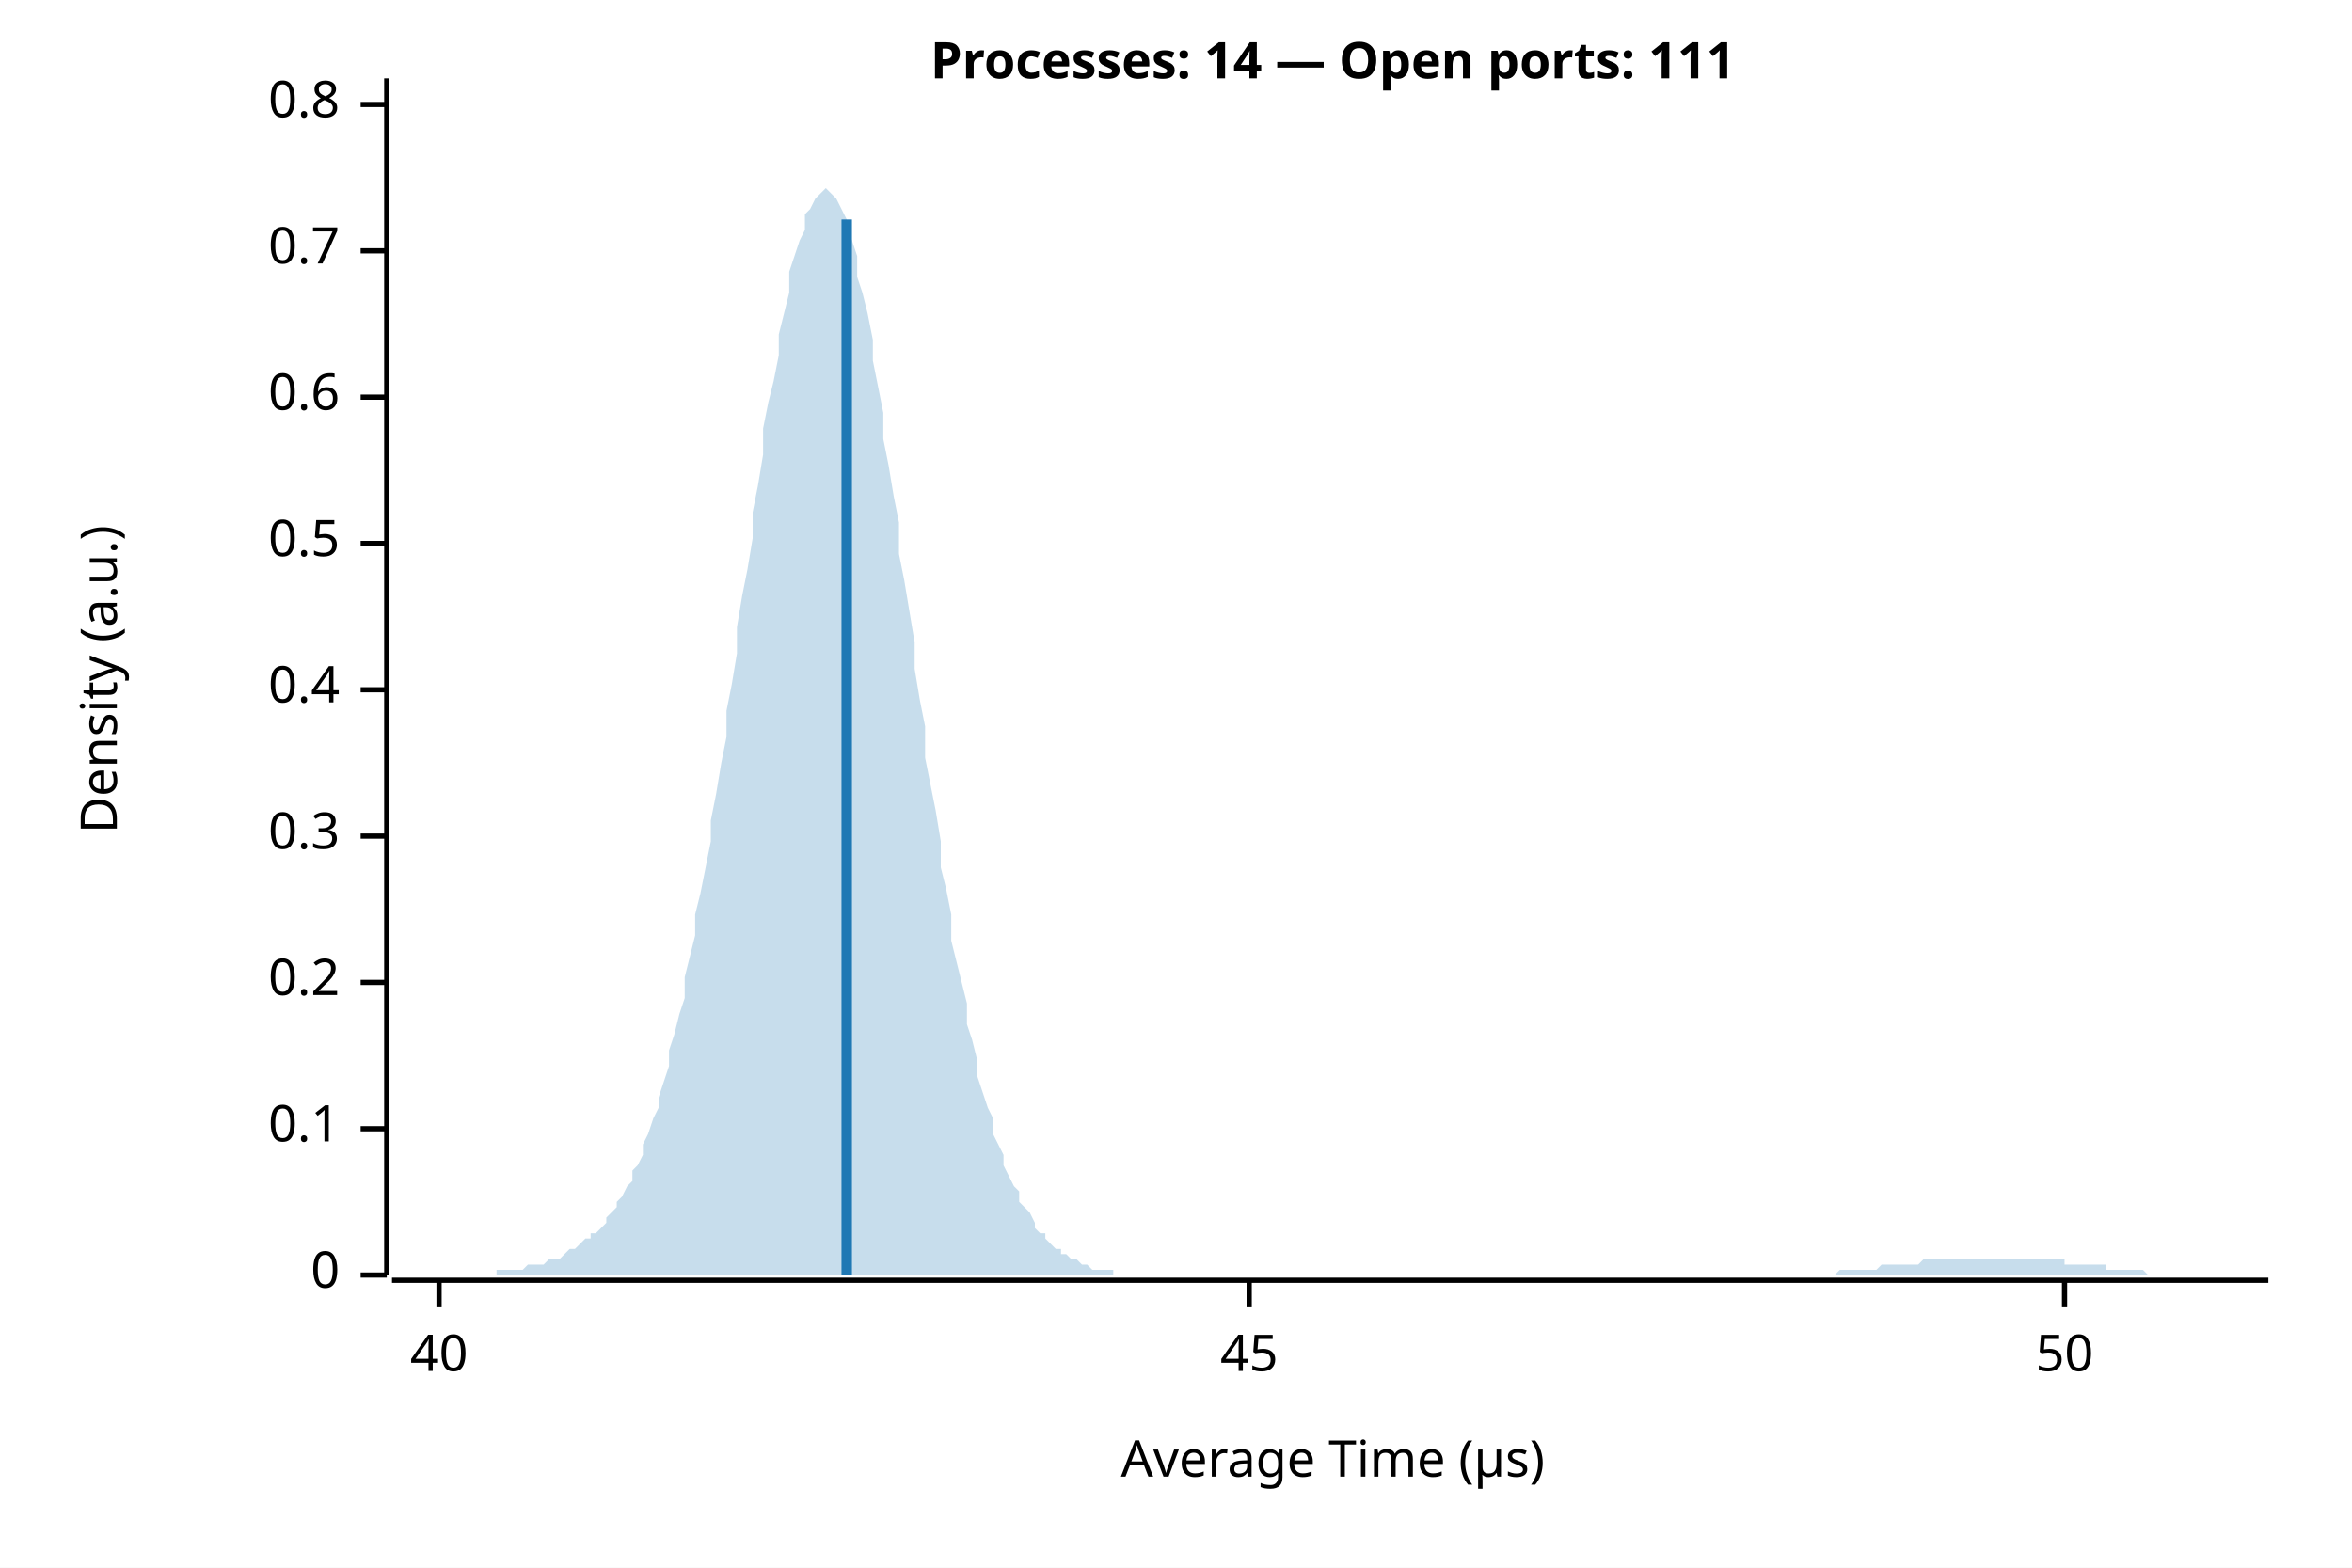
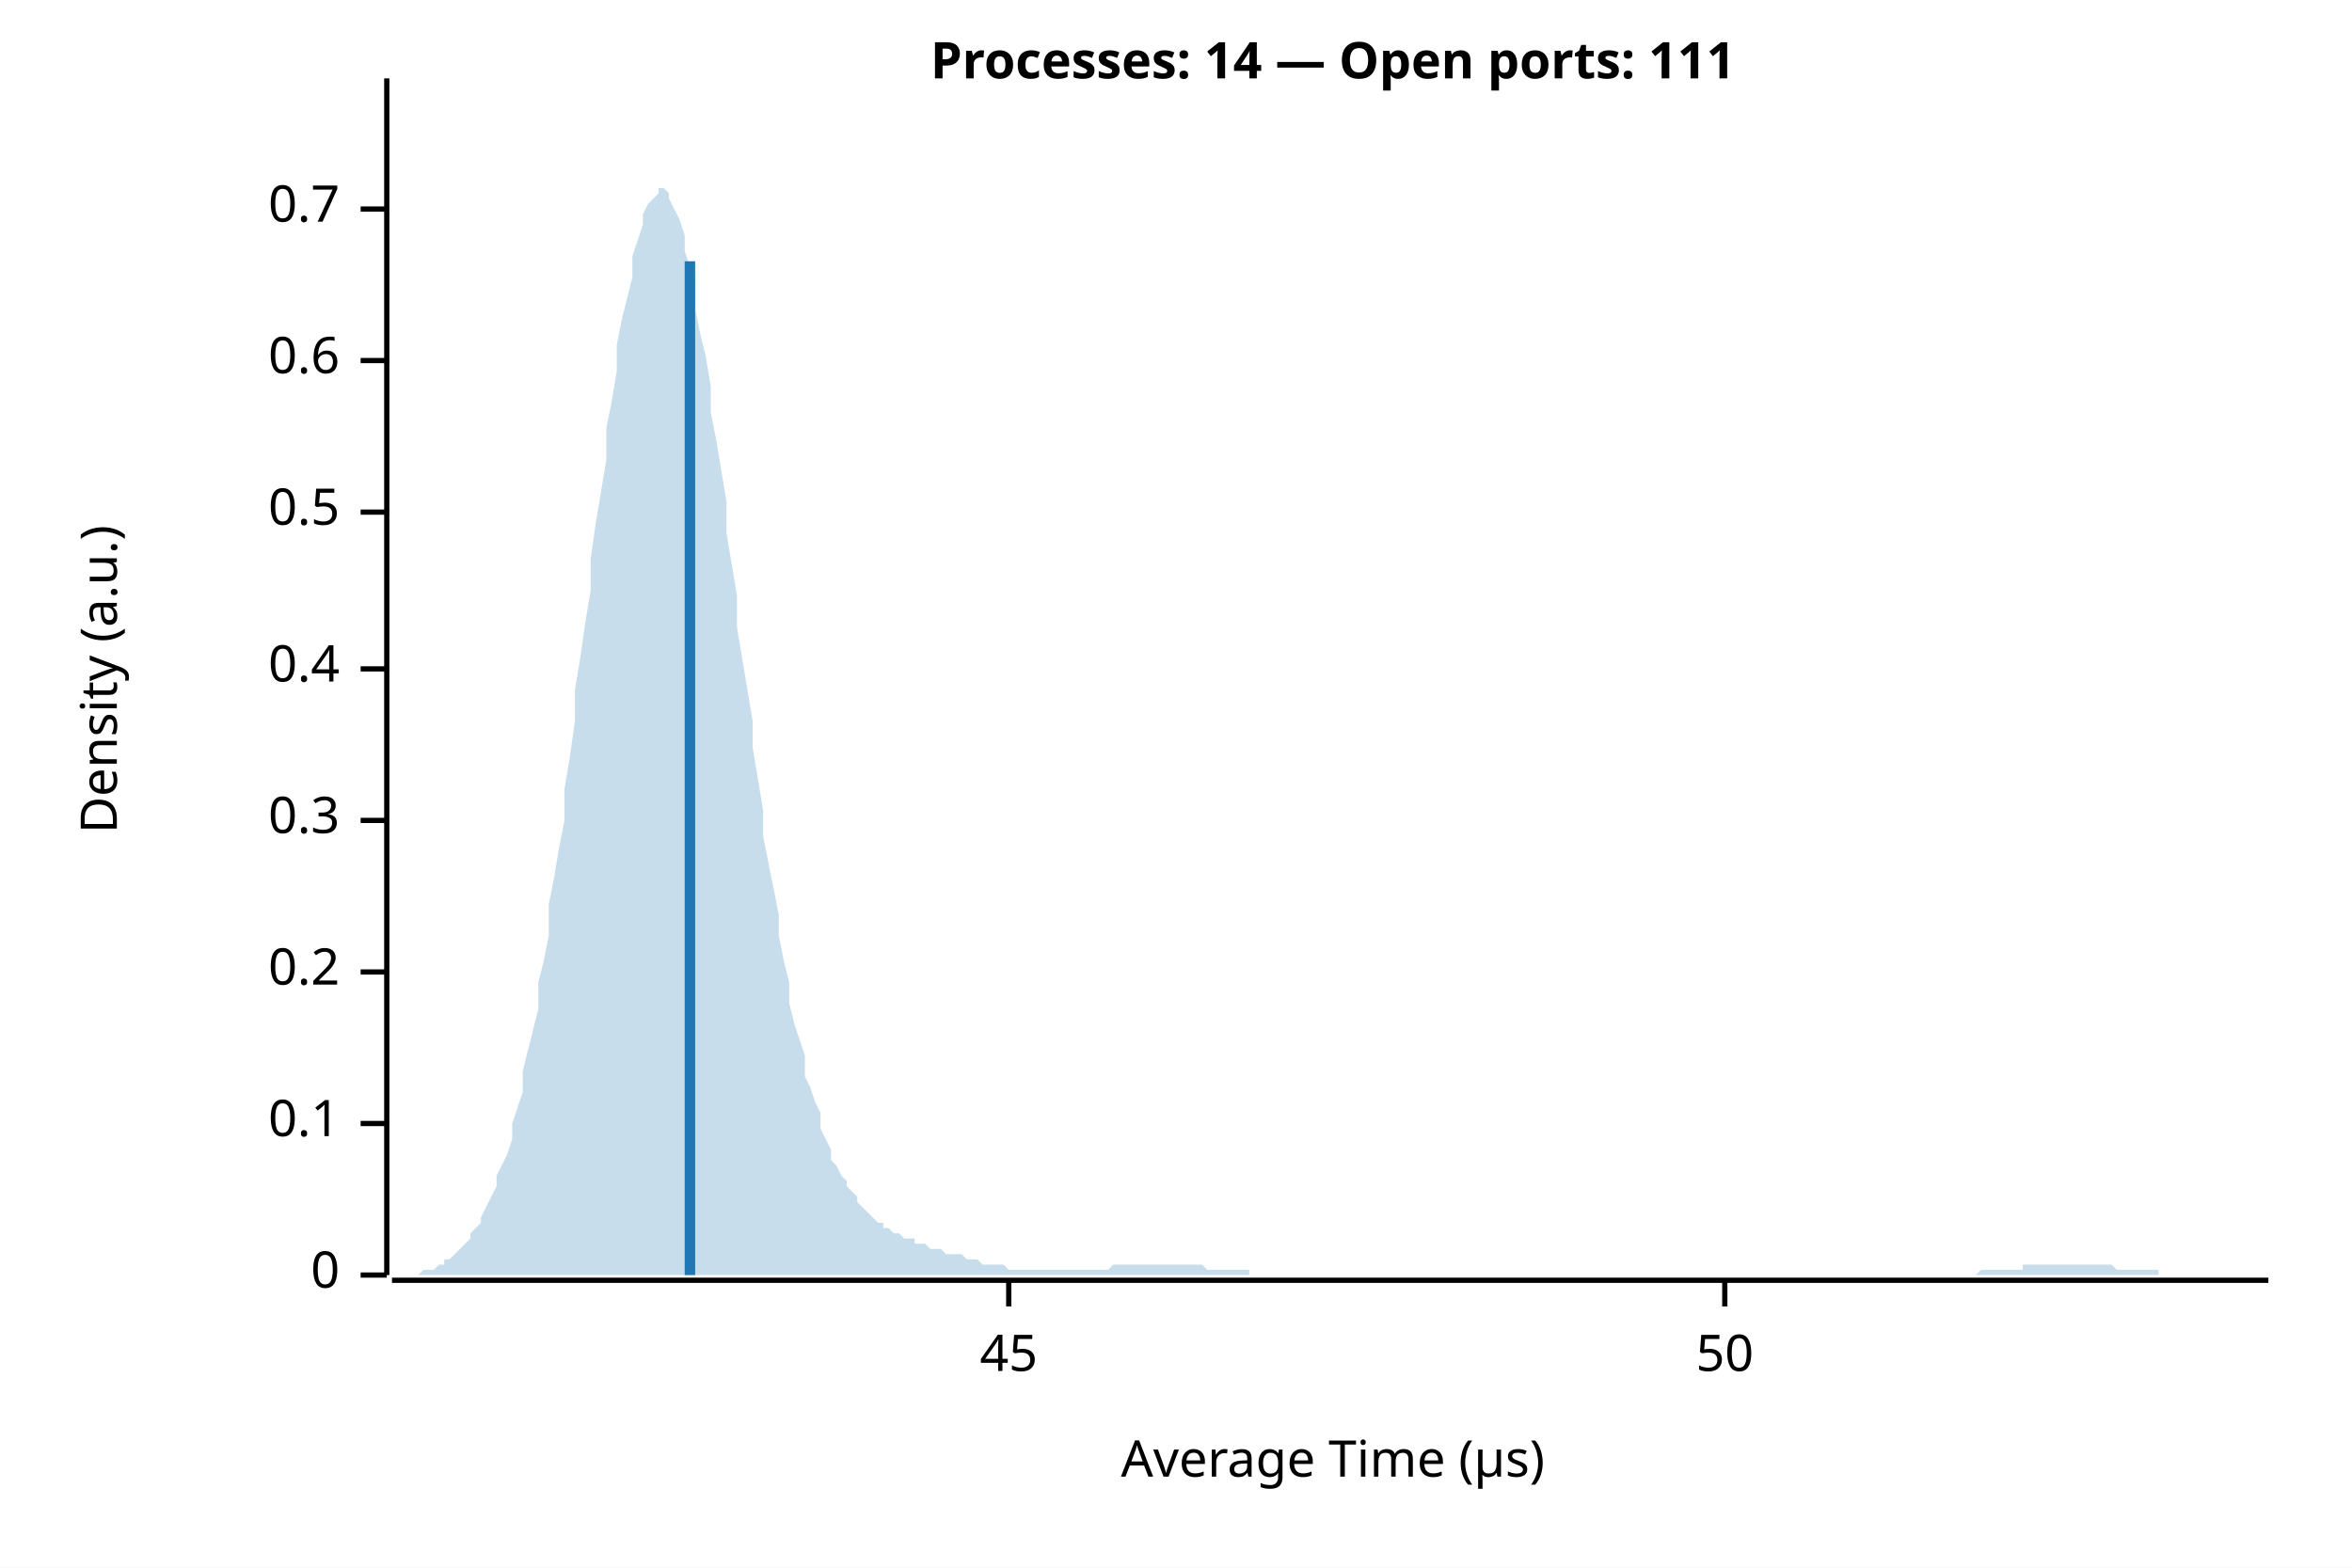
<svg xmlns="http://www.w3.org/2000/svg" width="450" height="300" viewBox="0 0 450 300">
  <rect width="100%" height="100%" fill="white" />
  <text x="255" y="15" font-weight="bold" text-anchor="middle" font-family="sans-serif" font-size="9.677" opacity="1" fill="#000000">Processes: 14 — Open ports: 111</text>
  <text x="15" y="130" dy="0.76em" text-anchor="middle" font-family="sans-serif" font-size="9.677" opacity="1" fill="#000000" transform="rotate(270, 15, 130)">
Density (a.u.)
</text>
  <text x="255" y="285" dy="-0.5ex" text-anchor="middle" font-family="sans-serif" font-size="9.677" opacity="1" fill="#000000">
Average Time (µs)
</text>
  <polyline fill="none" opacity="1" stroke="#000000" stroke-width="1" points="74,15 74,244 " />
  <text x="65" y="244" dy="0.5ex" text-anchor="end" font-family="sans-serif" font-size="9.677" opacity="1" fill="#000000">
0
</text>
  <polyline fill="none" opacity="1" stroke="#000000" stroke-width="1" points="69,244 74,244 " />
-   <text x="65" y="216" dy="0.5ex" text-anchor="end" font-family="sans-serif" font-size="9.677" opacity="1" fill="#000000">
+   <text x="65" y="215" dy="0.5ex" text-anchor="end" font-family="sans-serif" font-size="9.677" opacity="1" fill="#000000">
0.1
</text>
-   <polyline fill="none" opacity="1" stroke="#000000" stroke-width="1" points="69,216 74,216 " />
-   <text x="65" y="188" dy="0.5ex" text-anchor="end" font-family="sans-serif" font-size="9.677" opacity="1" fill="#000000">
+   <polyline fill="none" opacity="1" stroke="#000000" stroke-width="1" points="69,215 74,215 " />
+   <text x="65" y="186" dy="0.5ex" text-anchor="end" font-family="sans-serif" font-size="9.677" opacity="1" fill="#000000">
0.2
</text>
-   <polyline fill="none" opacity="1" stroke="#000000" stroke-width="1" points="69,188 74,188 " />
-   <text x="65" y="160" dy="0.5ex" text-anchor="end" font-family="sans-serif" font-size="9.677" opacity="1" fill="#000000">
+   <polyline fill="none" opacity="1" stroke="#000000" stroke-width="1" points="69,186 74,186 " />
+   <text x="65" y="157" dy="0.5ex" text-anchor="end" font-family="sans-serif" font-size="9.677" opacity="1" fill="#000000">
0.3
</text>
-   <polyline fill="none" opacity="1" stroke="#000000" stroke-width="1" points="69,160 74,160 " />
-   <text x="65" y="132" dy="0.5ex" text-anchor="end" font-family="sans-serif" font-size="9.677" opacity="1" fill="#000000">
+   <polyline fill="none" opacity="1" stroke="#000000" stroke-width="1" points="69,157 74,157 " />
+   <text x="65" y="128" dy="0.5ex" text-anchor="end" font-family="sans-serif" font-size="9.677" opacity="1" fill="#000000">
0.4
</text>
-   <polyline fill="none" opacity="1" stroke="#000000" stroke-width="1" points="69,132 74,132 " />
-   <text x="65" y="104" dy="0.5ex" text-anchor="end" font-family="sans-serif" font-size="9.677" opacity="1" fill="#000000">
+   <polyline fill="none" opacity="1" stroke="#000000" stroke-width="1" points="69,128 74,128 " />
+   <text x="65" y="98" dy="0.5ex" text-anchor="end" font-family="sans-serif" font-size="9.677" opacity="1" fill="#000000">
0.5
</text>
-   <polyline fill="none" opacity="1" stroke="#000000" stroke-width="1" points="69,104 74,104 " />
-   <text x="65" y="76" dy="0.5ex" text-anchor="end" font-family="sans-serif" font-size="9.677" opacity="1" fill="#000000">
+   <polyline fill="none" opacity="1" stroke="#000000" stroke-width="1" points="69,98 74,98 " />
+   <text x="65" y="69" dy="0.5ex" text-anchor="end" font-family="sans-serif" font-size="9.677" opacity="1" fill="#000000">
0.6
</text>
-   <polyline fill="none" opacity="1" stroke="#000000" stroke-width="1" points="69,76 74,76 " />
-   <text x="65" y="48" dy="0.5ex" text-anchor="end" font-family="sans-serif" font-size="9.677" opacity="1" fill="#000000">
+   <polyline fill="none" opacity="1" stroke="#000000" stroke-width="1" points="69,69 74,69 " />
+   <text x="65" y="40" dy="0.5ex" text-anchor="end" font-family="sans-serif" font-size="9.677" opacity="1" fill="#000000">
0.7
</text>
-   <polyline fill="none" opacity="1" stroke="#000000" stroke-width="1" points="69,48 74,48 " />
-   <text x="65" y="20" dy="0.5ex" text-anchor="end" font-family="sans-serif" font-size="9.677" opacity="1" fill="#000000">
- 0.8
- </text>
-   <polyline fill="none" opacity="1" stroke="#000000" stroke-width="1" points="69,20 74,20 " />
+   <polyline fill="none" opacity="1" stroke="#000000" stroke-width="1" points="69,40 74,40 " />
  <polyline fill="none" opacity="1" stroke="#000000" stroke-width="1" points="75,245 434,245 " />
-   <text x="84" y="255" dy="0.76em" text-anchor="middle" font-family="sans-serif" font-size="9.677" opacity="1" fill="#000000">
- 40
- </text>
-   <polyline fill="none" opacity="1" stroke="#000000" stroke-width="1" points="84,245 84,250 " />
-   <text x="239" y="255" dy="0.76em" text-anchor="middle" font-family="sans-serif" font-size="9.677" opacity="1" fill="#000000">
+   <text x="193" y="255" dy="0.76em" text-anchor="middle" font-family="sans-serif" font-size="9.677" opacity="1" fill="#000000">
45
</text>
-   <polyline fill="none" opacity="1" stroke="#000000" stroke-width="1" points="239,245 239,250 " />
-   <text x="395" y="255" dy="0.76em" text-anchor="middle" font-family="sans-serif" font-size="9.677" opacity="1" fill="#000000">
+   <polyline fill="none" opacity="1" stroke="#000000" stroke-width="1" points="193,245 193,250 " />
+   <text x="330" y="255" dy="0.76em" text-anchor="middle" font-family="sans-serif" font-size="9.677" opacity="1" fill="#000000">
50
</text>
-   <polyline fill="none" opacity="1" stroke="#000000" stroke-width="1" points="395,245 395,250 " />
-   <polygon opacity="0.25" fill="#1F78B4" points="75,244 75,244 76,244 77,244 77,244 78,244 79,244 80,244 80,244 81,244 82,244 82,244 83,244 84,244 85,244 85,244 86,244 87,244 87,244 88,244 89,244 90,244 90,244 91,244 92,244 92,244 93,244 94,244 95,244 95,243 96,243 97,243 98,243 98,243 99,243 100,243 100,243 101,242 102,242 103,242 103,242 104,242 105,241 105,241 106,241 107,241 108,240 108,240 109,239 110,239 110,239 111,238 112,237 113,237 113,236 114,236 115,235 116,234 116,233 117,232 118,231 118,230 119,229 120,227 121,226 121,224 122,223 123,221 123,219 124,217 125,214 126,212 126,210 127,207 128,204 128,201 129,198 130,194 131,191 131,187 132,183 133,179 133,175 134,171 135,166 136,161 136,157 137,152 138,146 139,141 139,136 140,131 141,125 141,120 142,114 143,109 144,103 144,98 145,93 146,87 146,82 147,77 148,73 149,68 149,64 150,60 151,56 151,52 152,49 153,46 154,44 154,41 155,40 156,38 157,37 157,37 158,36 159,37 159,37 160,38 161,40 162,42 162,44 163,46 164,49 164,53 165,56 166,60 167,65 167,69 168,74 169,79 169,84 170,89 171,95 172,100 172,106 173,111 174,117 175,123 175,128 176,134 177,139 177,145 178,150 179,155 180,161 180,166 181,170 182,175 182,180 183,184 184,188 185,192 185,196 186,199 187,203 187,206 188,209 189,212 190,214 190,217 191,219 192,221 192,223 193,225 194,227 195,228 195,230 196,231 197,232 198,234 198,235 199,236 200,236 200,237 201,238 202,239 203,239 203,240 204,240 205,241 205,241 206,241 207,242 208,242 208,242 209,243 210,243 210,243 211,243 212,243 213,243 213,244 214,244 215,244 216,244 216,244 217,244 218,244 218,244 219,244 220,244 221,244 221,244 222,244 223,244 223,244 224,244 225,244 226,244 226,244 227,244 228,244 228,244 229,244 230,244 231,244 231,244 232,244 233,244 233,244 234,244 235,244 236,244 236,244 237,244 238,244 239,244 239,244 240,244 241,244 241,244 242,244 243,244 244,244 244,244 245,244 246,244 246,244 247,244 248,244 249,244 249,244 250,244 251,244 251,244 252,244 253,244 254,244 254,244 255,244 256,244 257,244 257,244 258,244 259,244 259,244 260,244 261,244 262,244 262,244 263,244 264,244 264,244 265,244 266,244 267,244 267,244 268,244 269,244 269,244 270,244 271,244 272,244 272,244 273,244 274,244 275,244 275,244 276,244 277,244 277,244 278,244 279,244 280,244 280,244 281,244 282,244 282,244 283,244 284,244 285,244 285,244 286,244 287,244 287,244 288,244 289,244 290,244 290,244 291,244 292,244 292,244 293,244 294,244 295,244 295,244 296,244 297,244 298,244 298,244 299,244 300,244 300,244 301,244 302,244 303,244 303,244 304,244 305,244 305,244 306,244 307,244 308,244 308,244 309,244 310,244 310,244 311,244 312,244 313,244 313,244 314,244 315,244 316,244 316,244 317,244 318,244 318,244 319,244 320,244 321,244 321,244 322,244 323,244 323,244 324,244 325,244 326,244 326,244 327,244 328,244 328,244 329,244 330,244 331,244 331,244 332,244 333,244 333,244 334,244 335,244 336,244 336,244 337,244 338,244 339,244 339,244 340,244 341,244 341,244 342,244 343,244 344,244 344,244 345,244 346,244 346,244 347,244 348,244 349,244 349,244 350,244 351,244 351,244 352,243 353,243 354,243 354,243 355,243 356,243 357,243 357,243 358,243 359,243 359,243 360,242 361,242 362,242 362,242 363,242 364,242 364,242 365,242 366,242 367,242 367,242 368,241 369,241 369,241 370,241 371,241 372,241 372,241 373,241 374,241 375,241 375,241 376,241 377,241 377,241 378,241 379,241 380,241 380,241 381,241 382,241 382,241 383,241 384,241 385,241 385,241 386,241 387,241 387,241 388,241 389,241 390,241 390,241 391,241 392,241 392,241 393,241 394,241 395,241 395,242 396,242 397,242 398,242 398,242 399,242 400,242 400,242 401,242 402,242 403,242 403,243 404,243 405,243 405,243 406,243 407,243 408,243 408,243 409,243 410,243 410,243 411,244 412,244 413,244 413,244 414,244 415,244 416,244 416,244 417,244 418,244 418,244 419,244 420,244 421,244 421,244 422,244 423,244 423,244 424,244 425,244 426,244 426,244 427,244 428,244 428,244 429,244 430,244 431,244 431,244 432,244 433,244 434,244 434,244 75,244 " />
-   <polyline fill="none" opacity="1" stroke="#1F78B4" stroke-width="2" points="162,244 162,42 " />
+   <polyline fill="none" opacity="1" stroke="#000000" stroke-width="1" points="330,245 330,250 " />
+   <polygon opacity="0.25" fill="#1F78B4" points="75,244 75,244 76,244 77,244 77,244 78,244 79,244 80,244 80,244 81,243 82,243 82,243 83,243 84,242 85,242 85,241 86,241 87,240 87,240 88,239 89,238 90,237 90,236 91,235 92,234 92,233 93,231 94,229 95,227 95,225 96,223 97,221 98,218 98,215 99,212 100,209 100,205 101,201 102,197 103,193 103,188 104,184 105,179 105,173 106,168 107,162 108,157 108,151 109,145 110,138 110,132 111,126 112,119 113,113 113,107 114,100 115,94 116,88 116,82 117,77 118,71 118,66 119,61 120,57 121,53 121,49 122,46 123,43 123,41 124,39 125,38 126,37 126,36 127,36 128,37 128,38 129,40 130,42 131,45 131,48 132,51 133,55 133,59 134,64 135,68 136,74 136,79 137,84 138,90 139,96 139,102 140,108 141,114 141,120 142,126 143,132 144,138 144,143 145,149 146,155 146,160 147,165 148,170 149,175 149,179 150,184 151,188 151,192 152,196 153,199 154,202 154,206 155,208 156,211 157,213 157,216 158,218 159,220 159,222 160,223 161,225 162,226 162,227 163,228 164,229 164,230 165,231 166,232 167,233 167,233 168,234 169,234 169,235 170,235 171,236 172,236 172,236 173,237 174,237 175,237 175,238 176,238 177,238 177,238 178,239 179,239 180,239 180,239 181,240 182,240 182,240 183,240 184,240 185,241 185,241 186,241 187,241 187,241 188,242 189,242 190,242 190,242 191,242 192,242 192,242 193,243 194,243 195,243 195,243 196,243 197,243 198,243 198,243 199,243 200,243 200,243 201,243 202,243 203,243 203,243 204,243 205,243 205,243 206,243 207,243 208,243 208,243 209,243 210,243 210,243 211,243 212,243 213,242 213,242 214,242 215,242 216,242 216,242 217,242 218,242 218,242 219,242 220,242 221,242 221,242 222,242 223,242 223,242 224,242 225,242 226,242 226,242 227,242 228,242 228,242 229,242 230,242 231,243 231,243 232,243 233,243 233,243 234,243 235,243 236,243 236,243 237,243 238,243 239,243 239,244 240,244 241,244 241,244 242,244 243,244 244,244 244,244 245,244 246,244 246,244 247,244 248,244 249,244 249,244 250,244 251,244 251,244 252,244 253,244 254,244 254,244 255,244 256,244 257,244 257,244 258,244 259,244 259,244 260,244 261,244 262,244 262,244 263,244 264,244 264,244 265,244 266,244 267,244 267,244 268,244 269,244 269,244 270,244 271,244 272,244 272,244 273,244 274,244 275,244 275,244 276,244 277,244 277,244 278,244 279,244 280,244 280,244 281,244 282,244 282,244 283,244 284,244 285,244 285,244 286,244 287,244 287,244 288,244 289,244 290,244 290,244 291,244 292,244 292,244 293,244 294,244 295,244 295,244 296,244 297,244 298,244 298,244 299,244 300,244 300,244 301,244 302,244 303,244 303,244 304,244 305,244 305,244 306,244 307,244 308,244 308,244 309,244 310,244 310,244 311,244 312,244 313,244 313,244 314,244 315,244 316,244 316,244 317,244 318,244 318,244 319,244 320,244 321,244 321,244 322,244 323,244 323,244 324,244 325,244 326,244 326,244 327,244 328,244 328,244 329,244 330,244 331,244 331,244 332,244 333,244 333,244 334,244 335,244 336,244 336,244 337,244 338,244 339,244 339,244 340,244 341,244 341,244 342,244 343,244 344,244 344,244 345,244 346,244 346,244 347,244 348,244 349,244 349,244 350,244 351,244 351,244 352,244 353,244 354,244 354,244 355,244 356,244 357,244 357,244 358,244 359,244 359,244 360,244 361,244 362,244 362,244 363,244 364,244 364,244 365,244 366,244 367,244 367,244 368,244 369,244 369,244 370,244 371,244 372,244 372,244 373,244 374,244 375,244 375,244 376,244 377,244 377,244 378,244 379,243 380,243 380,243 381,243 382,243 382,243 383,243 384,243 385,243 385,243 386,243 387,243 387,242 388,242 389,242 390,242 390,242 391,242 392,242 392,242 393,242 394,242 395,242 395,242 396,242 397,242 398,242 398,242 399,242 400,242 400,242 401,242 402,242 403,242 403,242 404,242 405,243 405,243 406,243 407,243 408,243 408,243 409,243 410,243 410,243 411,243 412,243 413,243 413,244 414,244 415,244 416,244 416,244 417,244 418,244 418,244 419,244 420,244 421,244 421,244 422,244 423,244 423,244 424,244 425,244 426,244 426,244 427,244 428,244 428,244 429,244 430,244 431,244 431,244 432,244 433,244 434,244 434,244 75,244 " />
+   <polyline fill="none" opacity="1" stroke="#1F78B4" stroke-width="2" points="132,244 132,50 " />
</svg>
